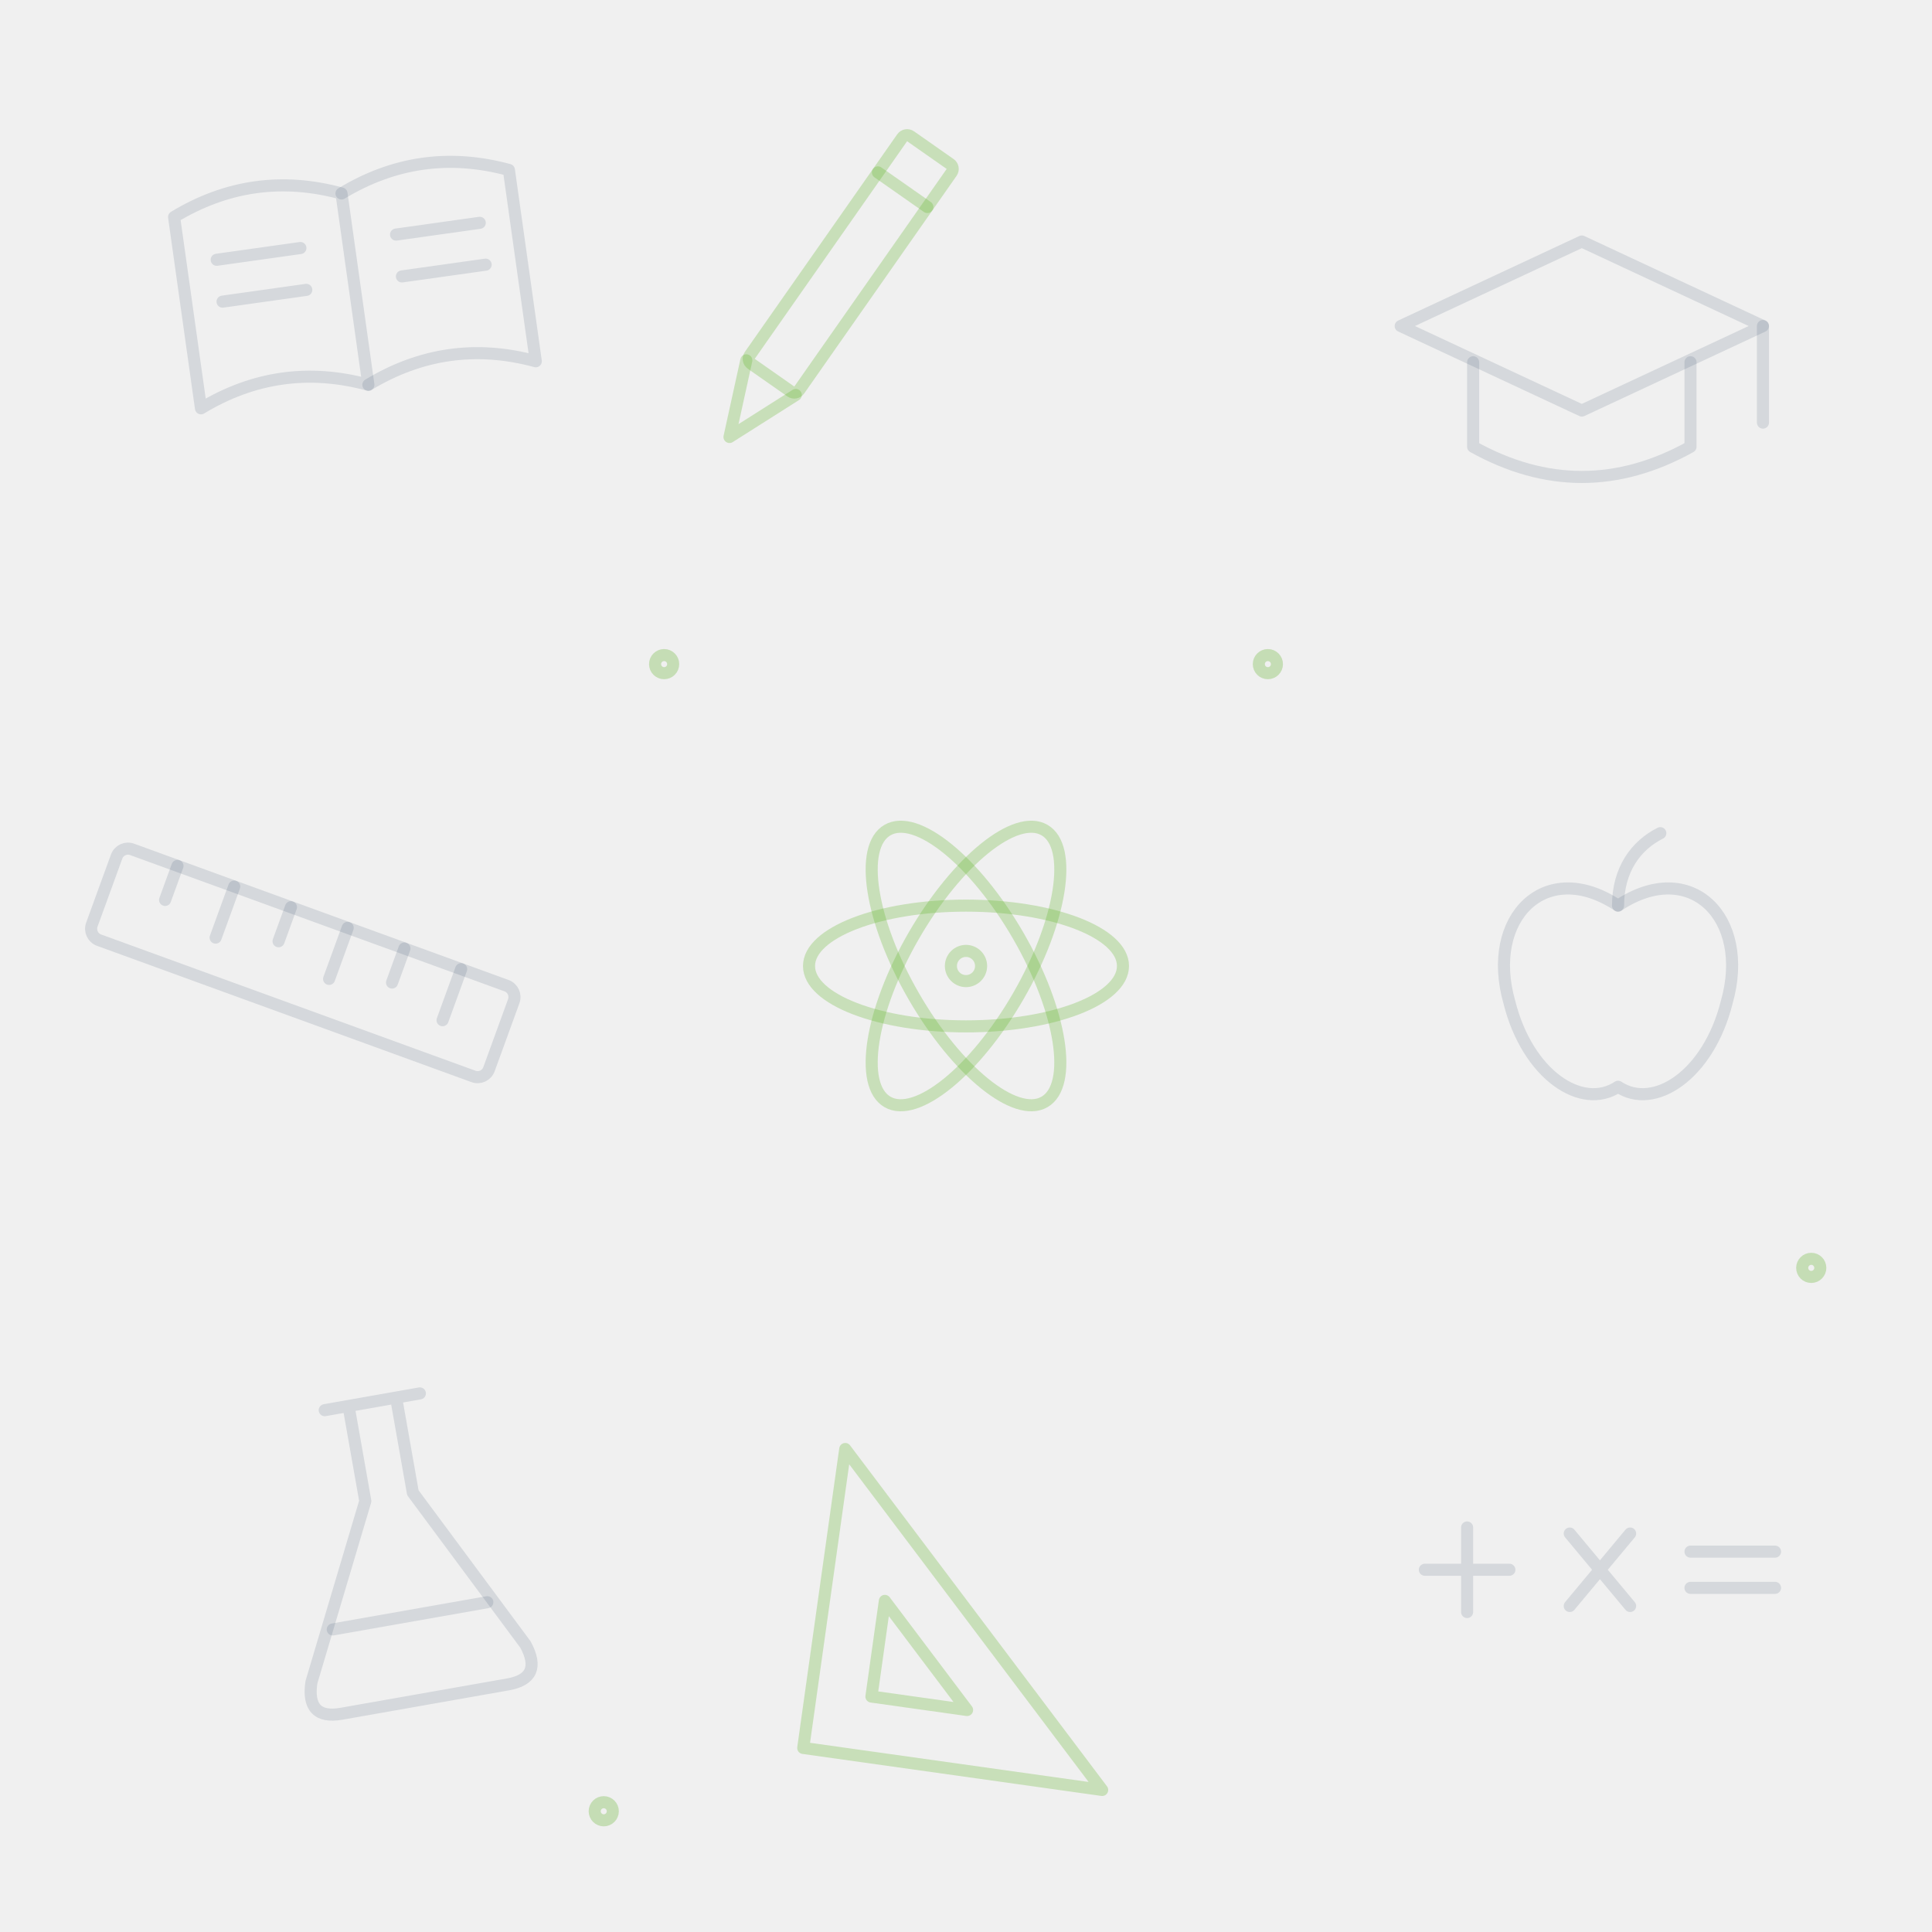
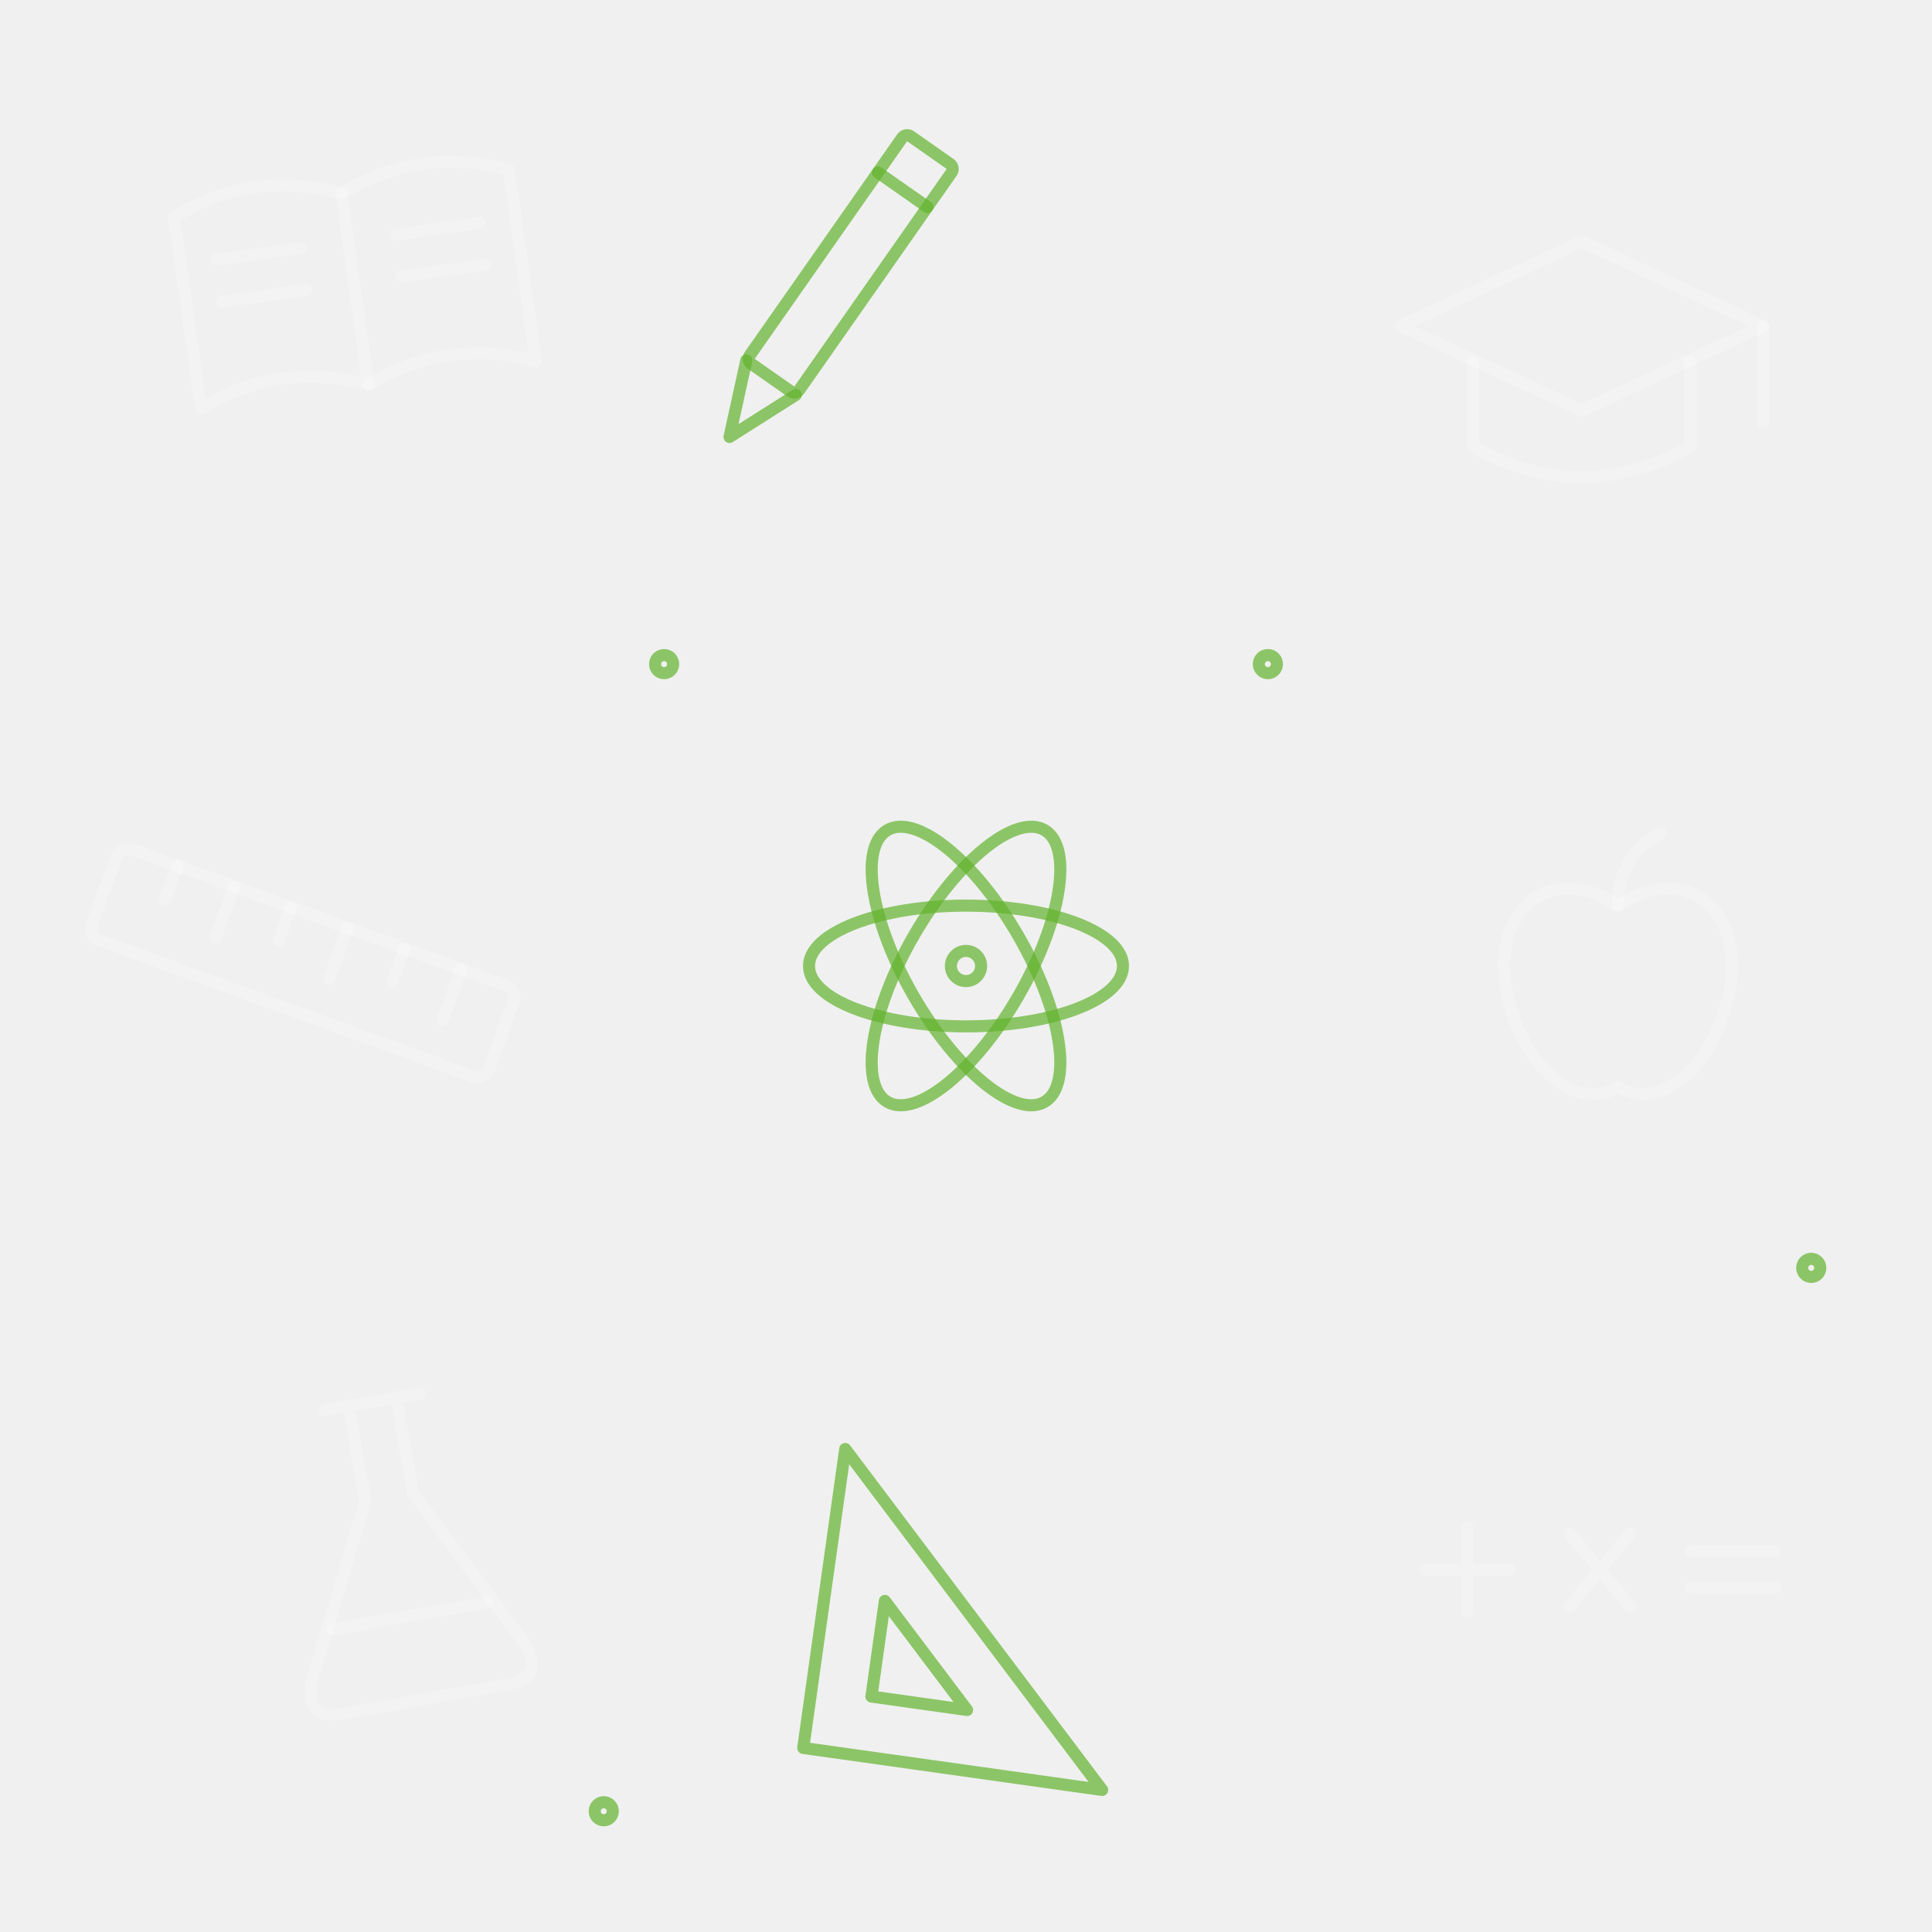
<svg xmlns="http://www.w3.org/2000/svg" width="320" height="320" viewBox="0 0 320 320">
  <g fill="none" stroke-linecap="round" stroke-linejoin="round" stroke-width="2">
-     <g stroke="#1F395A" stroke-opacity=".13" transform="translate(28 30) rotate(-8)">
+     <g stroke="#FFFFFF" stroke-opacity=".22" transform="translate(28 30) rotate(-8)">
      <path d="M0 6 Q14 0 28 6 V38 Q14 32 0 38 Z" />
      <path d="M28 6 Q42 0 56 6 V38 Q42 32 28 38" />
      <path d="M6 14h14M6 21h14M36 14h14M36 21h14" />
    </g>
-     <g stroke="#62B22D" stroke-opacity=".28" transform="translate(150 22) rotate(35)">
+     <g stroke="#62B22D" stroke-opacity=".7" transform="translate(150 22) rotate(35)">
      <rect x="0" y="0" width="10" height="46" rx="1" />
      <path d="M0 46 L5 58 L10 46" />
      <path d="M0 8h10" />
    </g>
-     <g stroke="#1F395A" stroke-opacity=".13" transform="translate(232 40)">
+     <g stroke="#FFFFFF" stroke-opacity=".22" transform="translate(232 40)">
      <path d="M0 14 L30 0 L60 14 L30 28 Z" />
      <path d="M12 20 V34 Q30 44 48 34 V20" />
      <path d="M60 14 V30" />
    </g>
-     <g stroke="#1F395A" stroke-opacity=".13" transform="translate(20 140) rotate(20)">
+     <g stroke="#FFFFFF" stroke-opacity=".22" transform="translate(20 140) rotate(20)">
      <rect x="0" y="0" width="70" height="16" rx="2" />
      <path d="M10 0v6M20 0v9M30 0v6M40 0v9M50 0v6M60 0v9" />
    </g>
-     <g stroke="#62B22D" stroke-opacity=".28" transform="translate(160 160)">
+     <g stroke="#62B22D" stroke-opacity=".7" transform="translate(160 160)">
      <ellipse cx="0" cy="0" rx="26" ry="10" />
      <ellipse cx="0" cy="0" rx="26" ry="10" transform="rotate(60)" />
      <ellipse cx="0" cy="0" rx="26" ry="10" transform="rotate(-60)" />
      <circle cx="0" cy="0" r="2.5" />
    </g>
-     <g stroke="#1F395A" stroke-opacity=".13" transform="translate(248 140)">
+     <g stroke="#FFFFFF" stroke-opacity=".22" transform="translate(248 140)">
      <path d="M20 10 C8 2 -2 12 2 26 C5 38 14 44 20 40 C26 44 35 38 38 26 C42 12 32 2 20 10 Z" />
      <path d="M20 10 C20 4 23 0 27 -2" />
    </g>
-     <g stroke="#1F395A" stroke-opacity=".13" transform="translate(40 236) rotate(-10)">
+     <g stroke="#FFFFFF" stroke-opacity=".22" transform="translate(40 236) rotate(-10)">
      <path d="M14 0 H30 M18 0 V16 L4 44 Q2 50 8 50 H36 Q42 50 40 44 L26 16 V0" />
      <path d="M9 36 H35" />
    </g>
-     <g stroke="#62B22D" stroke-opacity=".28" transform="translate(140 240) rotate(8)">
+     <g stroke="#62B22D" stroke-opacity=".7" transform="translate(140 240) rotate(8)">
      <path d="M0 50 L0 0 L50 50 Z" />
      <path d="M10 40 L10 24 L26 40 Z" />
    </g>
-     <g stroke="#1F395A" stroke-opacity=".13" transform="translate(236 250)">
+     <g stroke="#FFFFFF" stroke-opacity=".22" transform="translate(236 250)">
      <path d="M0 10 H14 M7 3 V17" />
      <path d="M24 4 L34 16 M34 4 L24 16" />
      <path d="M44 7 H58 M44 13 H58" />
    </g>
-     <g stroke="#62B22D" stroke-opacity=".3">
+     <g stroke="#62B22D" stroke-opacity=".7">
      <circle cx="110" cy="110" r="1.5" />
      <circle cx="300" cy="210" r="1.5" />
      <circle cx="100" cy="300" r="1.5" />
      <circle cx="210" cy="110" r="1.5" />
    </g>
  </g>
</svg>
